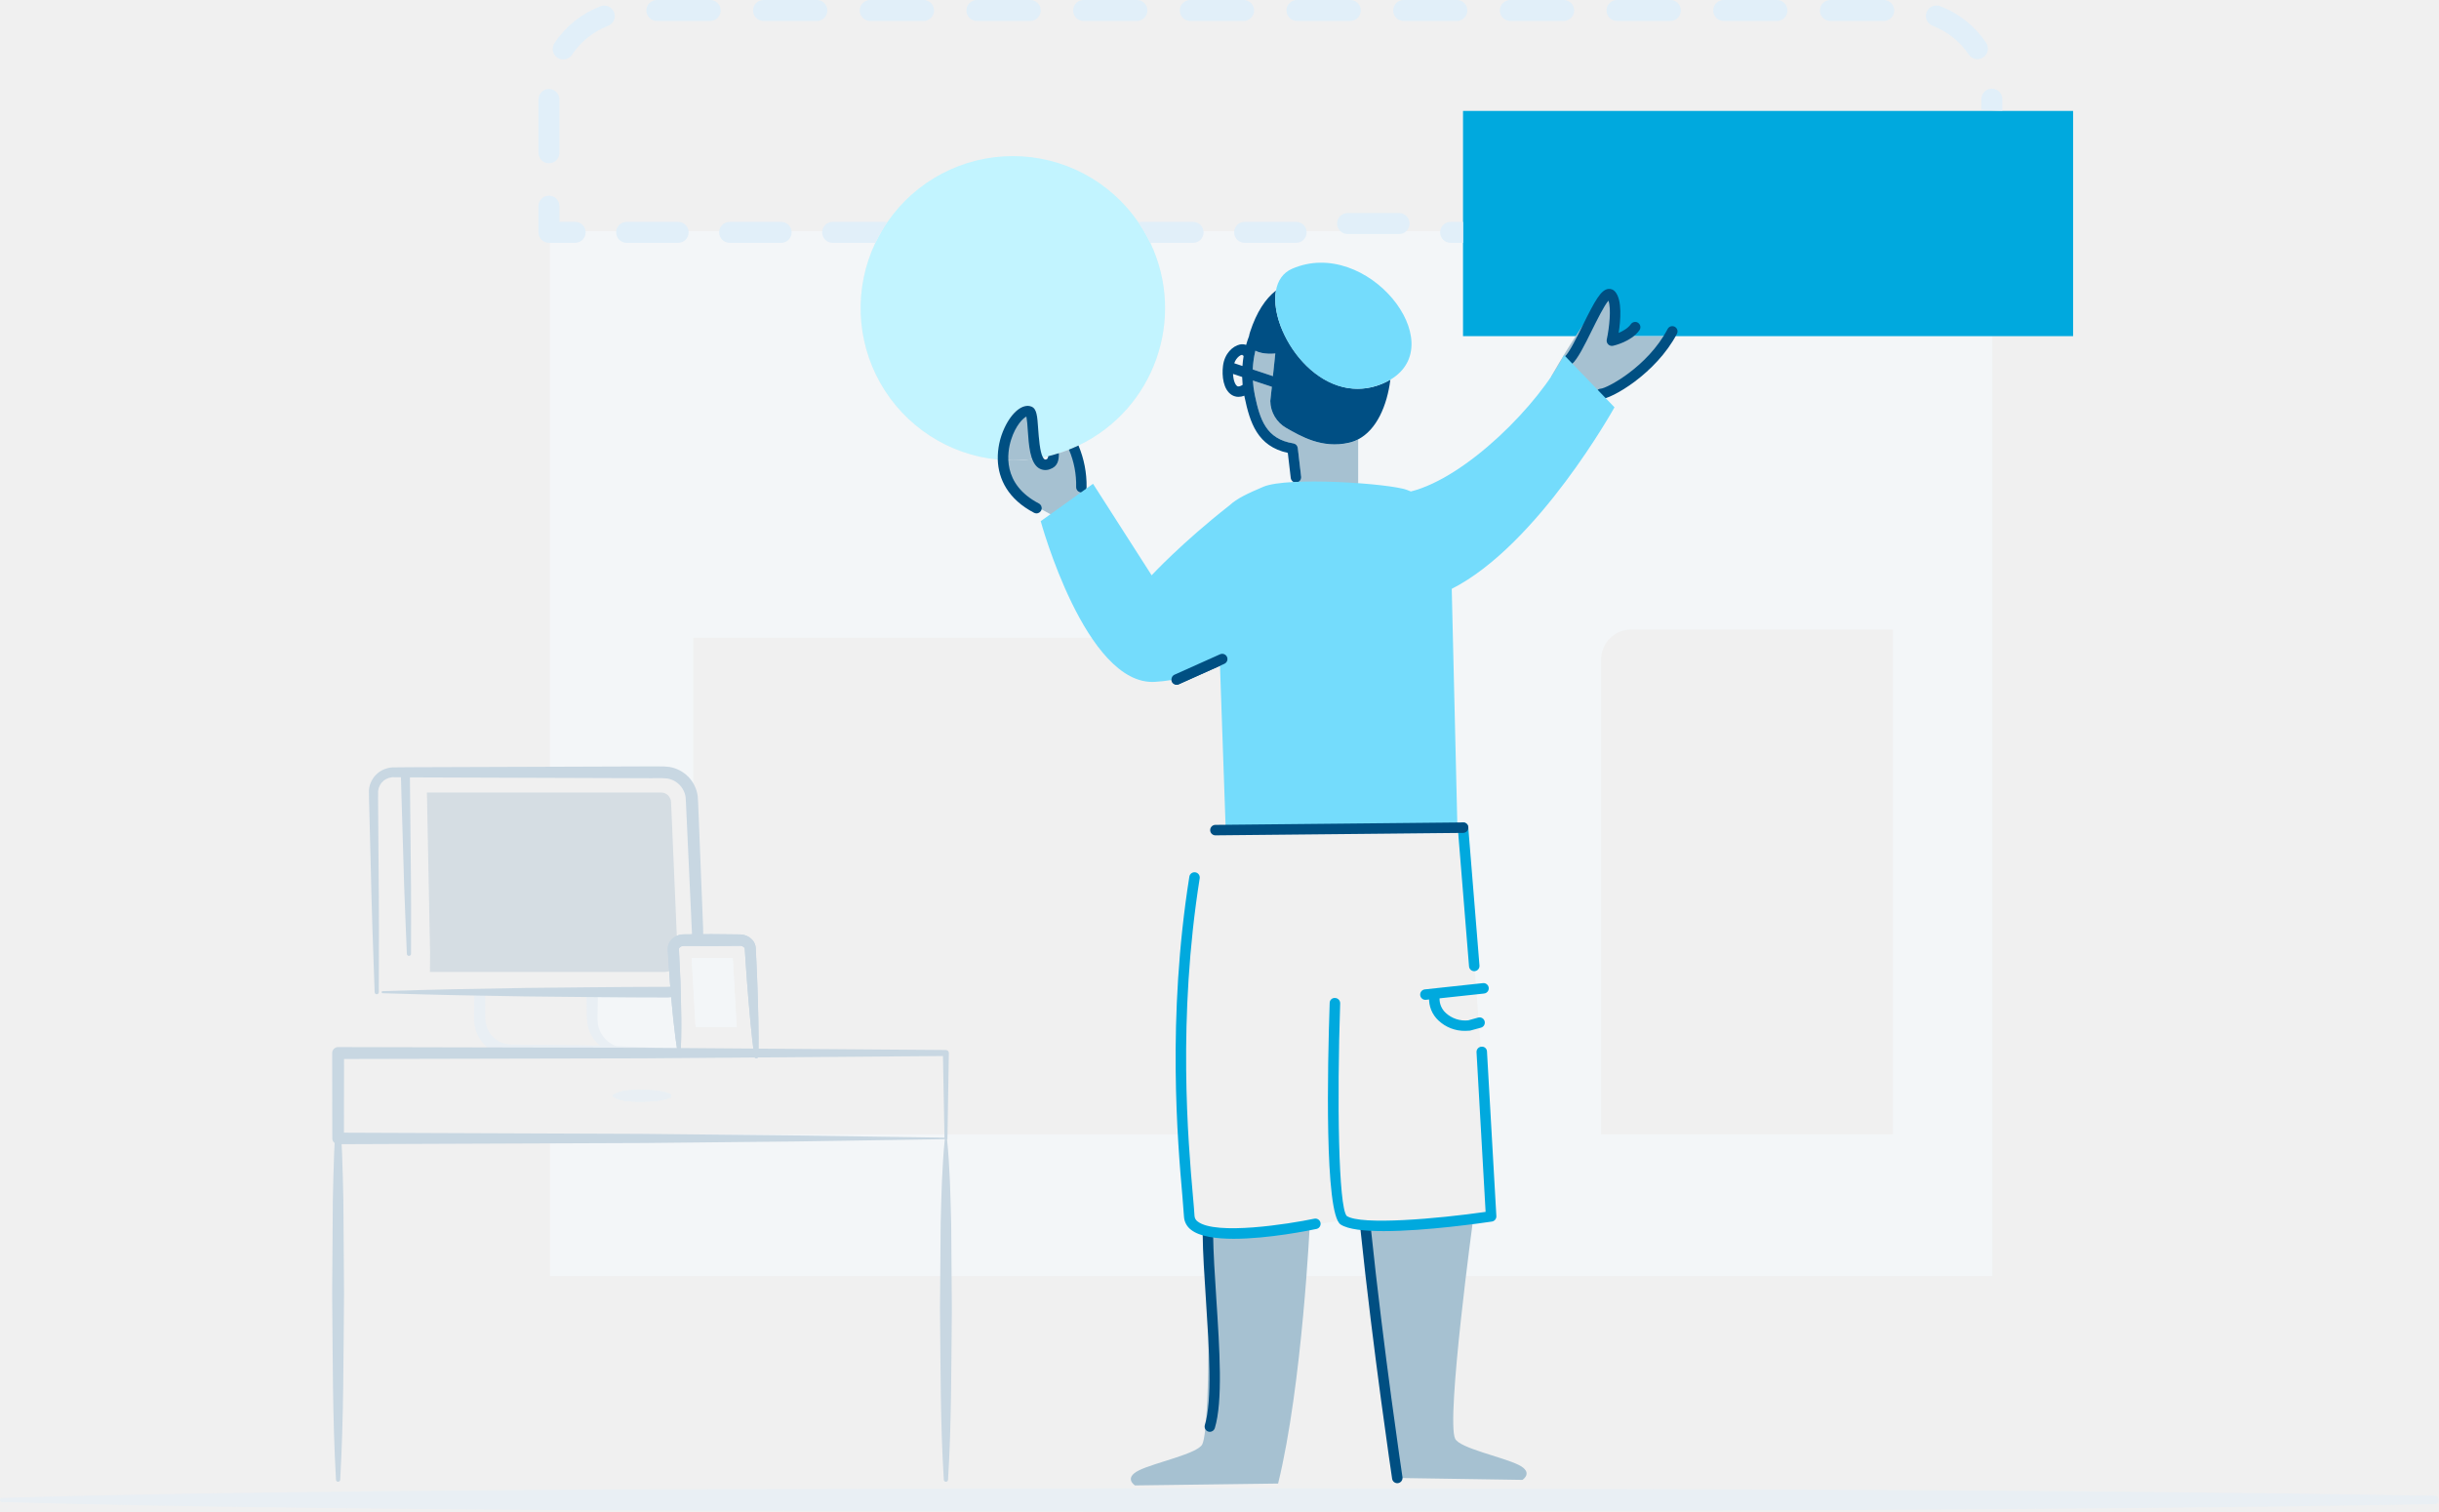
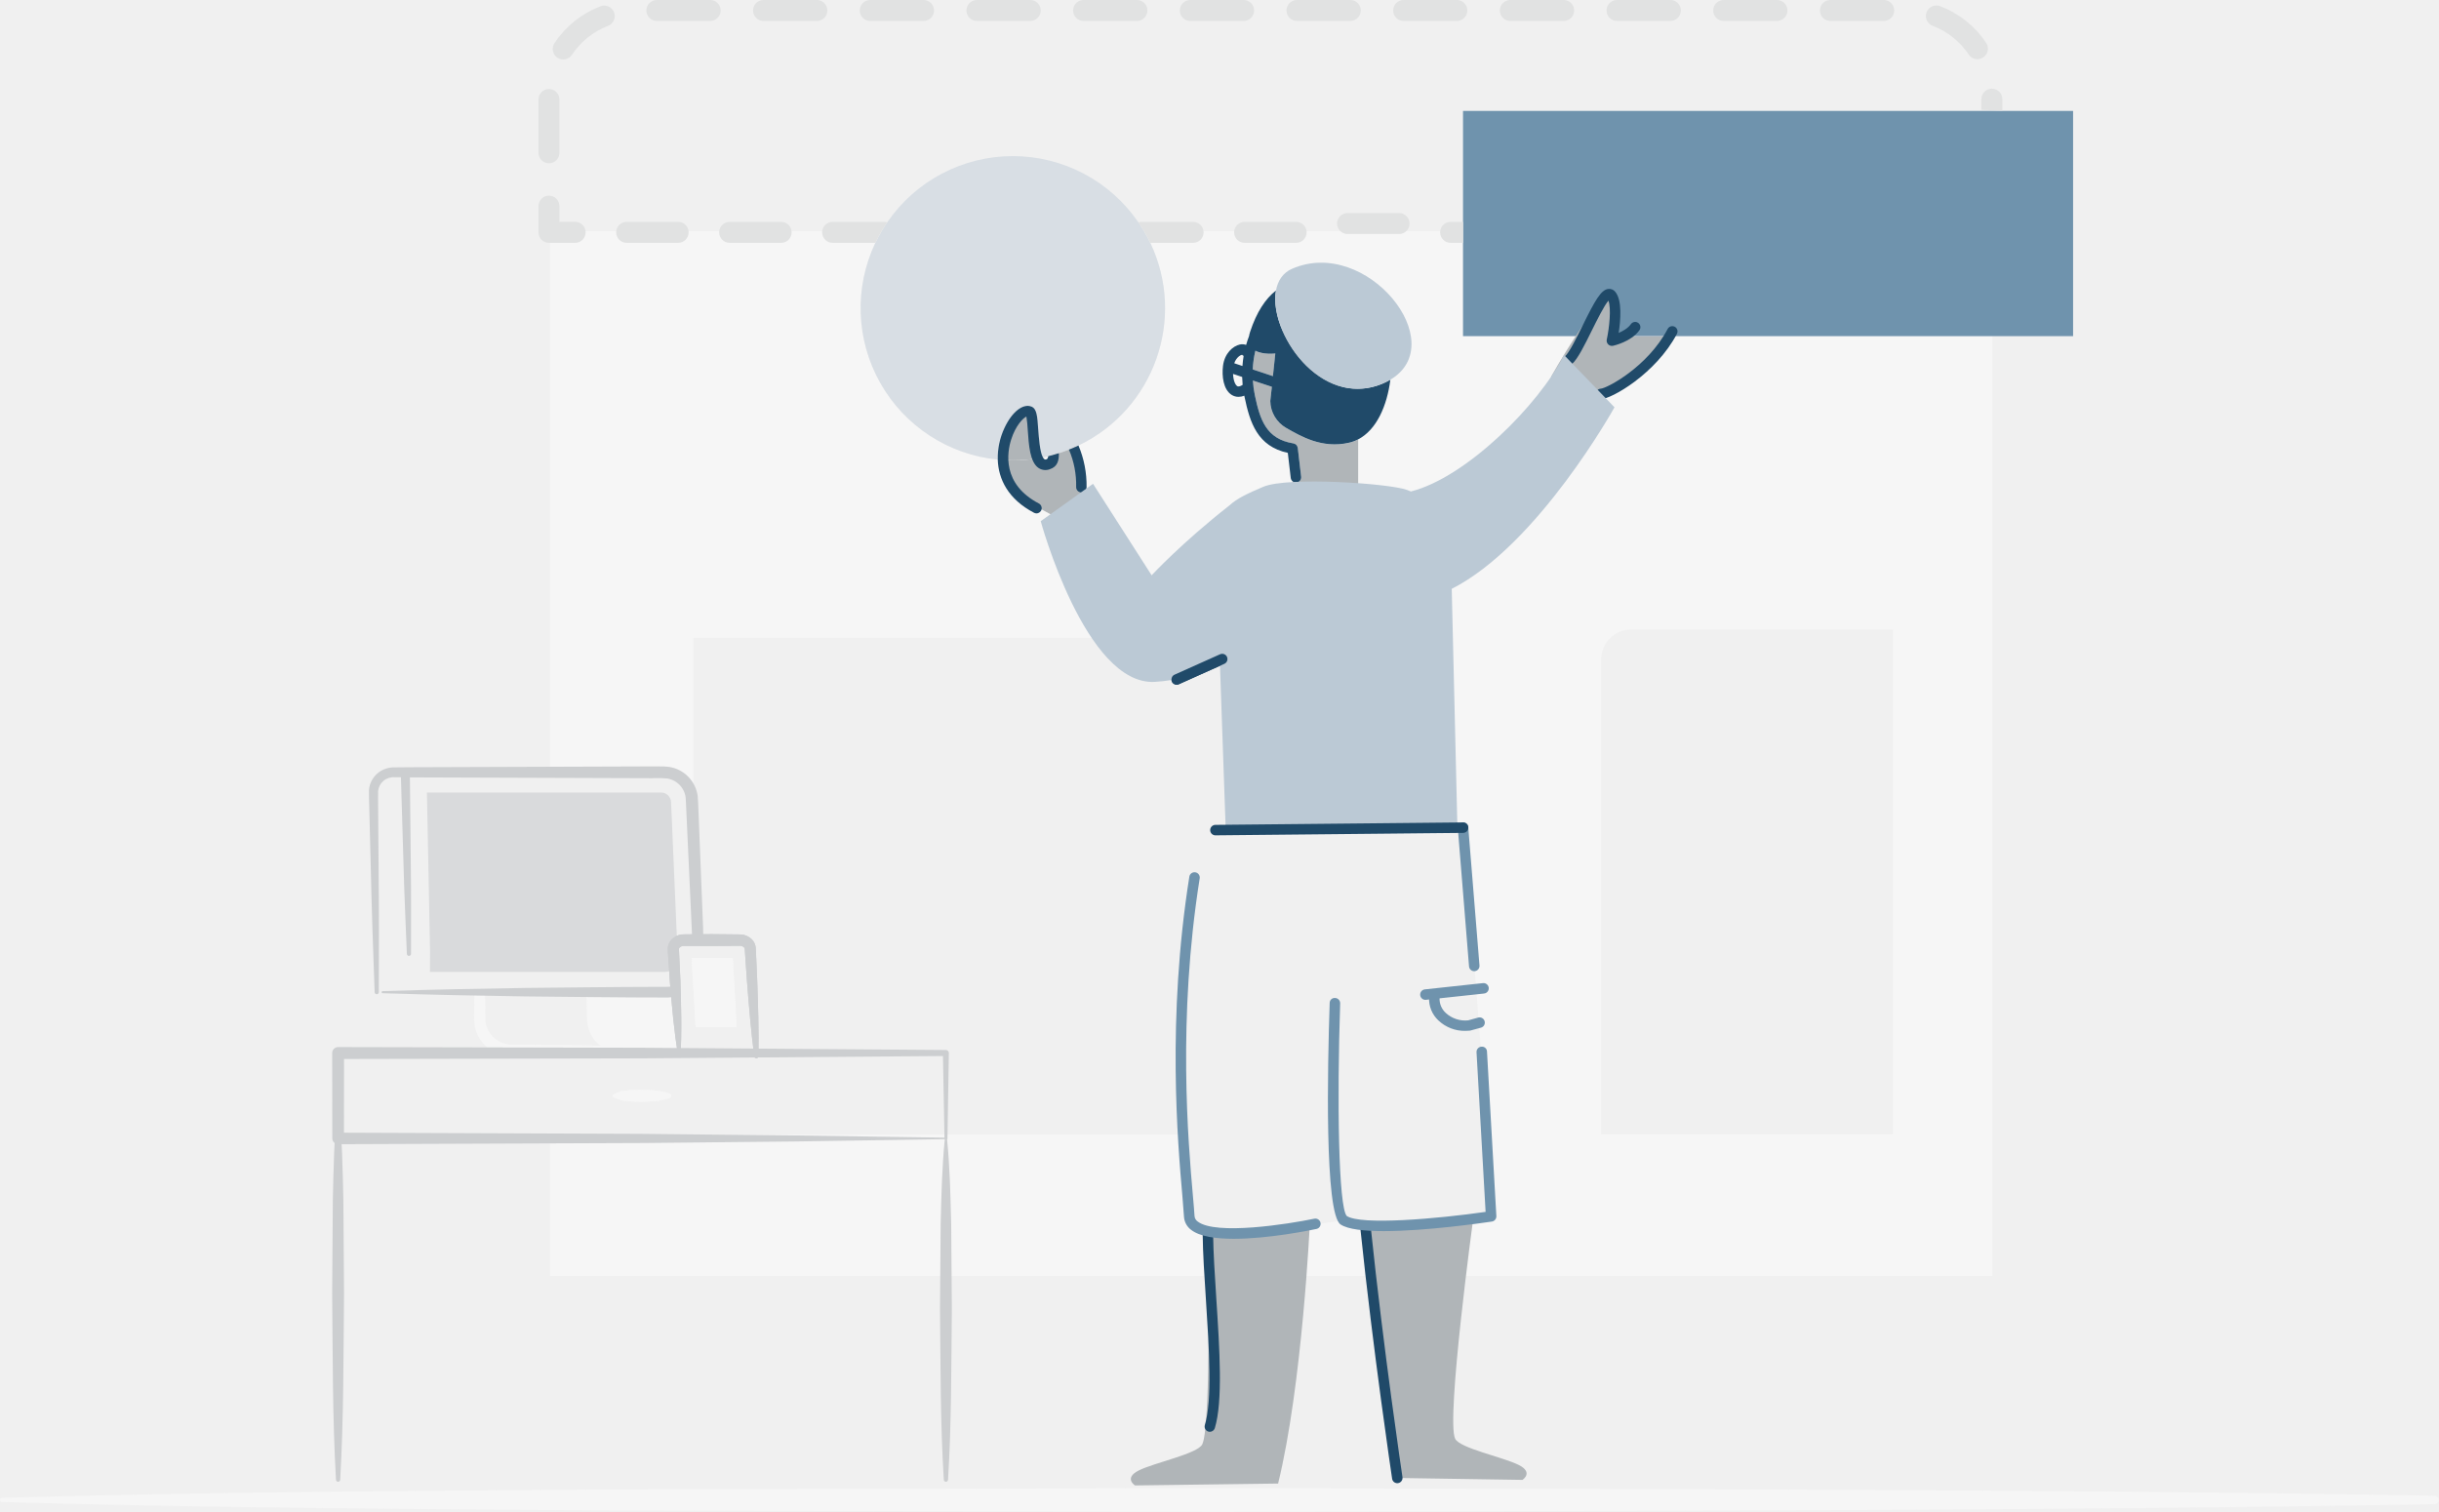
<svg xmlns="http://www.w3.org/2000/svg" viewBox="0 0 1562.02 968.34">
  <path d="M1025.39 422.63v304h186.89V403.28h-167.54a19.34 19.34 0 0 0-19.35 19.35z" fill="none" />
-   <path d="M937.22 214.55v-66.48H732.67c1.43 2.42 2.76 4.91 4 7.46a97.51 97.51 0 0 1-45.91 129.77l-1.12.53-1.7.78a103.66 103.66 0 0 1-12.4 4.49l-1.95.52c-.74.19-1.49.39-2.24.57q-1.71.41-3.44.76c-2-3.57-2.59-12.67-3-17.89-.57-8.53-.89-13.23-4.33-14.63-5.44-2.19-12.54 3.41-17.3 13.66a45.49 45.49 0 0 0-4.29 20.29 97.48 97.48 0 0 1-78.41-138.84c1.22-2.55 2.55-5 4-7.46H352.13v345.3c30.68.61 91.09-10.69 91.91 17.83v-102.7h395.1v122.07c31.53-.25 63.17 7.34 94.57 2.12a2.54 2.54 0 0 1 3 1.87c3.06 18.42 15.24 184.72 16.49 201.18 1.13 15 3.61 29.66.47 44.63a2.57 2.57 0 0 1-2.49 1.75c-11.26.59-22.59 2.08-33.86 2-10.57 0-50.89-1.13-53.77-2.15-3.56-1.26-20.91 2.91-29.77 3.48-8.49.54-42.08 2.8-50.36 3-10.37.2-21.3-.12-21.55-10.11-.14-5.61-5.37-46-4.63-51.76h-310c0 1.3-64.18-.14-95-.4v91.12H1276V214.55zm275.06 512h-186.89v-304a19.34 19.34 0 0 1 19.34-19.34h167.55z" fill="#f3f6f8" />
-   <path d="M736.65 155.53c-1.22-2.55-2.55-5-4-7.46a99.35 99.35 0 0 0-3.57-5.64 97.45 97.45 0 0 0-160.89 0c-1.26 1.84-2.45 3.74-3.59 5.67-1.43 2.42-2.76 4.91-4 7.46a97.48 97.48 0 0 0 78.42 138.82 45.49 45.49 0 0 1 4.29-20.29c4.75-10.25 11.85-15.85 17.3-13.66 3.44 1.4 3.76 6.1 4.33 14.63.36 5.22 1 14.32 3 17.89q1.73-.35 3.44-.76c.75-.18 1.49-.37 2.24-.57l1.95-.52a103.66 103.66 0 0 0 12.4-4.49l1.7-.78 1.12-.53a97.51 97.51 0 0 0 45.91-129.77z" fill="#c2f4ff" />
+   <path d="M937.22 214.55v-66.48H732.67c1.43 2.42 2.76 4.91 4 7.46a97.51 97.51 0 0 1-45.91 129.77l-1.12.53-1.7.78a103.66 103.66 0 0 1-12.4 4.49l-1.95.52c-.74.19-1.49.39-2.24.57q-1.71.41-3.44.76c-2-3.57-2.59-12.67-3-17.89-.57-8.53-.89-13.23-4.33-14.63-5.44-2.19-12.54 3.41-17.3 13.66a45.49 45.49 0 0 0-4.29 20.29 97.48 97.48 0 0 1-78.41-138.84c1.22-2.55 2.55-5 4-7.46H352.13v345.3c30.68.61 91.09-10.69 91.91 17.83v-102.7h395.1v122.07c31.53-.25 63.17 7.34 94.57 2.12a2.54 2.54 0 0 1 3 1.87c3.06 18.42 15.24 184.72 16.49 201.18 1.13 15 3.61 29.66.47 44.63a2.57 2.57 0 0 1-2.49 1.75c-11.26.59-22.59 2.08-33.86 2-10.57 0-50.89-1.13-53.77-2.15-3.56-1.26-20.91 2.91-29.77 3.48-8.49.54-42.08 2.8-50.36 3-10.37.2-21.3-.12-21.55-10.11-.14-5.61-5.37-46-4.63-51.76h-310c0 1.3-64.18-.14-95-.4v91.12H1276V214.55zm275.06 512h-186.89v-304a19.34 19.34 0 0 1 19.34-19.34h167.55z" fill="#F6F6F6" />
+   <path d="M736.65 155.53c-1.22-2.55-2.55-5-4-7.46a99.35 99.35 0 0 0-3.57-5.64 97.45 97.45 0 0 0-160.89 0c-1.26 1.84-2.45 3.74-3.59 5.67-1.43 2.42-2.76 4.91-4 7.46a97.48 97.48 0 0 0 78.42 138.82 45.49 45.49 0 0 1 4.29-20.29c4.75-10.25 11.85-15.85 17.3-13.66 3.44 1.4 3.76 6.1 4.33 14.63.36 5.22 1 14.32 3 17.89q1.73-.35 3.44-.76c.75-.18 1.49-.37 2.24-.57l1.95-.52a103.66 103.66 0 0 0 12.4-4.49l1.7-.78 1.12-.53a97.51 97.51 0 0 0 45.91-129.77z" fill="#D8DEE4" />
  <path d="M1212.02 404.03h-167.53a19.34 19.34 0 0 0-19.34 19.34v304h186.87z" fill="none" />
-   <path fill="#00a9de" d="M936.97 71.05V215.3H1327.68V71.05H936.97z" />
-   <path d="M379.27 635.72l52-.38 3.78 41.27-42.35-3.82s-16.82-3.37-13.43-37.07z" fill="#f3f6f8" />
-   <path d="M368.35 155.53h-16.79a6.71 6.71 0 0 1-6.71-6.71v-16.79a6.715 6.715 0 1 1 13.43 0v10.07h10.07a6.715 6.715 0 0 1 0 13.43zM351.57 104.59a6.71 6.71 0 0 1-6.71-6.71V63.72a6.715 6.715 0 0 1 13.43 0v34.16a6.71 6.71 0 0 1-6.72 6.71zm9.13-66.52a6.71 6.71 0 0 1-5.59-10.43 61.47 61.47 0 0 1 29.41-23.59 6.714 6.714 0 1 1 4.8 12.54 48.88 48.88 0 0 0-23 18.48 6.7 6.7 0 0 1-5.62 3zm905.71-.17a6.7 6.7 0 0 1-5.59-3 48.78 48.78 0 0 0-23.09-18.39 6.714 6.714 0 0 1 4.75-12.56 61.51 61.51 0 0 1 29.51 23.47 6.71 6.71 0 0 1-5.57 10.45zm-60-24.48h-34.16a6.715 6.715 0 0 1 0-13.43h34.16a6.715 6.715 0 0 1 0 13.43zm-68.33 0h-34.16a6.715 6.715 0 0 1 0-13.43h34.1a6.715 6.715 0 0 1 0 13.43zm-68.32 0h-34.16a6.715 6.715 0 0 1 0-13.43h34.16a6.715 6.715 0 1 1 0 13.43zm-68.33 0h-34.16a6.715 6.715 0 1 1 0-13.43h34.16a6.715 6.715 0 0 1 0 13.43zm-68.32 0h-34.16a6.715 6.715 0 0 1 0-13.43h34.07a6.715 6.715 0 0 1 0 13.43zm-68.33 0h-34.16a6.715 6.715 0 0 1 0-13.43h34.16a6.715 6.715 0 0 1 0 13.43zm-68.32 0H762.3a6.715 6.715 0 0 1 0-13.43h34.16a6.715 6.715 0 0 1 0 13.43zm-68.33 0h-34.16a6.715 6.715 0 0 1 0-13.43h34.16a6.715 6.715 0 0 1 0 13.43zm-68.32 0h-34.16a6.715 6.715 0 1 1 0-13.43h34.16a6.715 6.715 0 0 1 0 13.43zm-68.33 0h-34.16a6.715 6.715 0 0 1 0-13.43h34.16a6.715 6.715 0 1 1 0 13.43zm-68.32 0h-34.17a6.715 6.715 0 1 1 0-13.43h34.17a6.715 6.715 0 0 1 0 13.43zm-68.33 0h-34.16a6.715 6.715 0 0 1 0-13.43h34.16a6.715 6.715 0 0 1 0 13.43z" fill="#e1eff9" />
-   <path d="M838.89 783.14s-4.79 103.66-20.35 167.09l-91.65 1.2s-7.35-4.68 2.39-9.57c10.22-5.13 37.63-10.63 40.69-16.76 6-12 3.59-135.24 3.59-135.24M874.53 786.28s4.79 96.94 20.35 160.37l80.14 1.23s7.35-4.68-2.39-9.57c-10.22-5.13-37.63-10.63-40.69-16.76-6-12 11.69-142 11.69-142" fill="#a6c1d1" />
+   <path fill="#6F93AD" d="M936.97 71.05V215.3H1327.68V71.05H936.97z" />
+   <path d="M379.27 635.72l52-.38 3.78 41.27-42.35-3.82s-16.82-3.37-13.43-37.07z" fill="#F6F6F6" />
+   <path d="M368.35 155.53h-16.79a6.71 6.71 0 0 1-6.71-6.71v-16.79a6.715 6.715 0 1 1 13.43 0v10.07h10.07a6.715 6.715 0 0 1 0 13.43zM351.57 104.59a6.71 6.71 0 0 1-6.71-6.71V63.72a6.715 6.715 0 0 1 13.43 0v34.16a6.71 6.71 0 0 1-6.72 6.71zm9.13-66.52a6.71 6.71 0 0 1-5.59-10.43 61.47 61.47 0 0 1 29.41-23.59 6.714 6.714 0 1 1 4.8 12.54 48.88 48.88 0 0 0-23 18.48 6.7 6.7 0 0 1-5.62 3zm905.71-.17a6.7 6.7 0 0 1-5.59-3 48.78 48.78 0 0 0-23.09-18.39 6.714 6.714 0 0 1 4.75-12.56 61.51 61.51 0 0 1 29.51 23.47 6.71 6.71 0 0 1-5.57 10.45zm-60-24.48h-34.16a6.715 6.715 0 0 1 0-13.43h34.16a6.715 6.715 0 0 1 0 13.43zm-68.33 0h-34.16a6.715 6.715 0 0 1 0-13.43h34.1a6.715 6.715 0 0 1 0 13.43zm-68.32 0h-34.16a6.715 6.715 0 0 1 0-13.43h34.16a6.715 6.715 0 1 1 0 13.43zm-68.33 0h-34.16a6.715 6.715 0 1 1 0-13.43h34.16a6.715 6.715 0 0 1 0 13.43zm-68.32 0h-34.16a6.715 6.715 0 0 1 0-13.43h34.07a6.715 6.715 0 0 1 0 13.43zm-68.33 0h-34.16a6.715 6.715 0 0 1 0-13.43h34.16a6.715 6.715 0 0 1 0 13.43zm-68.32 0H762.3a6.715 6.715 0 0 1 0-13.43h34.16a6.715 6.715 0 0 1 0 13.43zm-68.33 0h-34.16a6.715 6.715 0 0 1 0-13.43h34.16a6.715 6.715 0 0 1 0 13.43zm-68.32 0h-34.16a6.715 6.715 0 1 1 0-13.43h34.16a6.715 6.715 0 0 1 0 13.43zm-68.33 0h-34.16a6.715 6.715 0 0 1 0-13.43h34.16a6.715 6.715 0 1 1 0 13.43zm-68.32 0h-34.17a6.715 6.715 0 1 1 0-13.43h34.17a6.715 6.715 0 0 1 0 13.43zm-68.33 0h-34.16a6.715 6.715 0 0 1 0-13.43h34.16a6.715 6.715 0 0 1 0 13.43z" fill="#E1E2E2" />
+   <path d="M838.89 783.14s-4.79 103.66-20.35 167.09l-91.65 1.2s-7.35-4.68 2.39-9.57c10.22-5.13 37.63-10.63 40.69-16.76 6-12 3.59-135.24 3.59-135.24M874.53 786.28s4.79 96.94 20.35 160.37l80.14 1.23s7.35-4.68-2.39-9.57c-10.22-5.13-37.63-10.63-40.69-16.76-6-12 11.69-142 11.69-142" fill="#B0B5B8" />
  <path d="M671.58 296.59s2.15 1.76 2.95-5.22a96.8 96.8 0 0 1-9.45 2.1c1.38 2.74 3.42 4.15 6.5 3.12z" fill="none" />
-   <path d="M671.58 296.59c-3.08 1-5.12-.39-6.51-3.12a98.07 98.07 0 0 1-16.43 1.39c-2 0-3.92-.07-5.86-.18.71 10.87 6.35 22.22 21.32 30l10.92 5.91 18.25-11.25c1.85-15.18-1.32-26.11-4.73-33a96.7 96.7 0 0 1-14 5c-.8 7.02-2.96 5.25-2.96 5.25z" fill="#a6c1d1" />
-   <path d="M665.08 293.47c-4.26-8.42-2.32-29.41-5.46-30.69-5.95-2.42-18 14.09-16.83 31.89 1.94.11 3.89.18 5.86.18a98.07 98.07 0 0 0 16.43-1.38z" fill="#a6c1d1" />
-   <path d="M912.8 640.41a3.36 3.36 0 0 1-.35-6.69l37.1-4a3.36 3.36 0 1 1 .72 6.67l-37.1 4z" fill="#00a9de" />
-   <path d="M938.49 660.28a24.39 24.39 0 0 1-17.25-6.64 18.91 18.91 0 0 1-6-14.79 3.21 3.21 0 0 1 3.55-3.15 3.35 3.35 0 0 1 3.15 3.55 12.26 12.26 0 0 0 4 9.57 18.38 18.38 0 0 0 14.33 4.73l6.47-1.8a3.355 3.355 0 0 1 1.74 6.48l-7 1.9c-1.05.1-2.02.15-2.99.15z" fill="#00a9de" />
-   <path d="M753.59 438.56a3.36 3.36 0 0 1-1.38-6.42l29-13a3.36 3.36 0 1 1 2.75 6.12l-29 13a3.32 3.32 0 0 1-1.37.3z" fill="#004f82" />
+   <path d="M671.58 296.59c-3.08 1-5.12-.39-6.51-3.12a98.07 98.07 0 0 1-16.43 1.39c-2 0-3.92-.07-5.86-.18.71 10.87 6.35 22.22 21.32 30l10.92 5.91 18.25-11.25c1.85-15.18-1.32-26.11-4.73-33a96.7 96.7 0 0 1-14 5c-.8 7.02-2.96 5.25-2.96 5.25z" fill="#B0B5B8" />
+   <path d="M665.08 293.47c-4.26-8.42-2.32-29.41-5.46-30.69-5.95-2.42-18 14.09-16.83 31.89 1.94.11 3.89.18 5.86.18a98.07 98.07 0 0 0 16.43-1.38z" fill="#B0B5B8" />
+   <path d="M912.8 640.41a3.36 3.36 0 0 1-.35-6.69l37.1-4a3.36 3.36 0 1 1 .72 6.67l-37.1 4z" fill="#6F93AD" />
+   <path d="M938.49 660.28a24.39 24.39 0 0 1-17.25-6.64 18.91 18.91 0 0 1-6-14.79 3.21 3.21 0 0 1 3.55-3.15 3.35 3.35 0 0 1 3.15 3.55 12.26 12.26 0 0 0 4 9.57 18.38 18.38 0 0 0 14.33 4.73l6.47-1.8a3.355 3.355 0 0 1 1.74 6.48l-7 1.9c-1.05.1-2.02.15-2.99.15z" fill="#6F93AD" />
+   <path d="M753.59 438.56a3.36 3.36 0 0 1-1.38-6.42l29-13a3.36 3.36 0 1 1 2.75 6.12l-29 13a3.32 3.32 0 0 1-1.37.3z" fill="#204A69" />
  <path d="M789.68 239.5c.17 4 1.34 7 2.68 7.81.92.57 2.35-.09 3.47-.81q-.24-2.52-.3-5.06zM793.47 228.25a9.56 9.56 0 0 0-3 4.43l5.24 1.75c.16-2.17.43-4.32.79-6.45a3.31 3.31 0 0 1-1-.72 4.74 4.74 0 0 0-2.03.99z" fill="none" />
-   <path d="M823.72 274.13a20.24 20.24 0 0 1-10.18-17.25l1-9.1-12.14-4a64.44 64.44 0 0 0 1.22 9.25c3.32 15.85 7.25 28.2 24.71 31a3.37 3.37 0 0 1 2.81 2.92l2.16 18.43a3.37 3.37 0 0 1-2.94 3.73h-.4a3.34 3.34 0 0 1-2.14-.78v8.46l42 2.24v-37.55a24.54 24.54 0 0 1-5.72 2.1c-17.57 4.04-31.3-4.34-40.38-9.45zM859.77 247.88l-10.75-29s-14.32-8-27.77-7.19c6.9 16.1 21.03 31.8 38.52 36.19zM804.02 224.64a62.57 62.57 0 0 0-1.69 12l12.91 4.3 1.53-14.5s-7.75.95-12.75-1.8z" fill="#a6c1d1" />
-   <path d="M885.2 245.81a40.09 40.09 0 0 1-25.43 2c-17.49-4.36-31.61-20.06-38.5-36.2-3.84-9-5.43-18.16-4.09-25.55-6.69 5.25-12.38 13.71-16.59 26.57a18.47 18.47 0 0 0-.66 2.65c-.72 1.84-1.33 3.72-1.87 5.64a7.23 7.23 0 0 0-4-.26c-4.5 1-9.8 5.64-10.81 13.69-.81 6.49.17 15.26 5.63 18.63a8.18 8.18 0 0 0 4.33 1.21 10.19 10.19 0 0 0 3.69-.74c.06.28.1.57.16.85 3.44 16.44 8.2 31.53 27.7 35.78l1.87 16a3.39 3.39 0 0 0 3.33 3h.4a3.37 3.37 0 0 0 2.94-3.73l-2.16-18.43a3.37 3.37 0 0 0-2.81-2.92c-17.45-2.8-21.38-15.15-24.71-31a64.44 64.44 0 0 1-1.22-9.25l12.14 4-1 9.1a20.24 20.24 0 0 0 10.18 17.25c9.08 5.11 22.81 13.49 40.3 9.45a24.54 24.54 0 0 0 5.72-2.1c11.87-6.1 18.57-21.52 20.71-38.28a40.64 40.64 0 0 1-5.25 2.64zm-92.84 1.5c-1.34-.83-2.51-3.81-2.68-7.81l5.85 1.95q.06 2.53.3 5.06c-1.12.71-2.55 1.37-3.47.81zm3.34-12.89l-5.24-1.75a9.56 9.56 0 0 1 3-4.43 4.74 4.74 0 0 1 2-1 3.31 3.31 0 0 0 1 .72c-.34 2.14-.6 4.3-.76 6.47zm19.52 6.5l-12.91-4.3a62.57 62.57 0 0 1 1.69-12c5 2.75 12.75 1.79 12.75 1.79z" fill="#004f84" />
-   <path d="M827.5 172.15c-5.88 2.56-9.17 7.61-10.32 13.94-4.83 26.63 28.33 76.05 68 59.72a40.64 40.64 0 0 0 5.24-2.61c39.47-23.32-15.1-91.88-62.92-71.05z" fill="#74dcfc" />
-   <path d="M275.36 622.55h150.18a8.52 8.52 0 0 0 8.52-8.89l-4.28-99.89a6.41 6.41 0 0 0-6.42-6.15H273.42l2 101.93" fill="#86a6bd" opacity=".26" />
-   <path d="M434.41 676.65c-2.76-16-4.06-32-5.43-48.07l-.8-12.05-.4-6-.1-1.51a14.89 14.89 0 0 1 0-2 8.56 8.56 0 0 1 1.94-4.75 10.8 10.8 0 0 1 8-3.8l6.15-.07 12.08-.07 12.08.12 6.15.07a10.76 10.76 0 0 1 8 3.78 8.47 8.47 0 0 1 1.92 4.72l.15 3.1.28 6 .52 12.07c.57 16.1 1.08 32.19.8 48.34a1.35 1.35 0 0 1-2.68.15c-2.1-16-3.41-32.06-4.67-48.12l-.85-12-.4-6-.2-2.93a1.39 1.39 0 0 0-.37-.76 3.69 3.69 0 0 0-2.7-1.08l-5.92.05-12.08.12-12.08-.07h-5.92a3.64 3.64 0 0 0-2.66 1.06 1.39 1.39 0 0 0-.37.73v1l.07 1.51.28 6 .57 12.06c.45 16.1 1 32.2 0 48.38a.68.68 0 0 1-1.34.08z" fill="#c8d7e2" />
-   <path fill="#f3f6f8" d="M471.79 657.89l-2.51-44.33h-26.31l2.51 44.27 26.31.06z" />
+   <path d="M823.72 274.13a20.24 20.24 0 0 1-10.18-17.25l1-9.1-12.14-4a64.44 64.44 0 0 0 1.22 9.25c3.32 15.85 7.25 28.2 24.71 31a3.37 3.37 0 0 1 2.81 2.92l2.16 18.43a3.37 3.37 0 0 1-2.94 3.73h-.4a3.34 3.34 0 0 1-2.14-.78v8.46l42 2.24v-37.55a24.54 24.54 0 0 1-5.72 2.1c-17.57 4.04-31.3-4.34-40.38-9.45zM859.77 247.88l-10.75-29s-14.32-8-27.77-7.19c6.9 16.1 21.03 31.8 38.52 36.19zM804.02 224.64a62.57 62.57 0 0 0-1.69 12l12.91 4.3 1.53-14.5s-7.75.95-12.75-1.8z" fill="#B0B5B8" />
+   <path d="M885.2 245.81a40.09 40.09 0 0 1-25.43 2c-17.49-4.36-31.61-20.06-38.5-36.2-3.84-9-5.43-18.16-4.09-25.55-6.69 5.25-12.38 13.71-16.59 26.57a18.47 18.47 0 0 0-.66 2.65c-.72 1.84-1.33 3.72-1.87 5.64a7.23 7.23 0 0 0-4-.26c-4.5 1-9.8 5.64-10.81 13.69-.81 6.49.17 15.26 5.63 18.63a8.18 8.18 0 0 0 4.33 1.21 10.19 10.19 0 0 0 3.69-.74c.06.28.1.57.16.85 3.44 16.44 8.2 31.53 27.7 35.78l1.87 16a3.39 3.39 0 0 0 3.33 3h.4a3.37 3.37 0 0 0 2.94-3.73l-2.16-18.43a3.37 3.37 0 0 0-2.81-2.92c-17.45-2.8-21.38-15.15-24.71-31a64.44 64.44 0 0 1-1.22-9.25l12.14 4-1 9.1a20.24 20.24 0 0 0 10.18 17.25c9.08 5.11 22.81 13.49 40.3 9.45a24.54 24.54 0 0 0 5.72-2.1c11.87-6.1 18.57-21.52 20.71-38.28a40.64 40.64 0 0 1-5.25 2.64zm-92.84 1.5c-1.34-.83-2.51-3.81-2.68-7.81l5.85 1.95q.06 2.53.3 5.06c-1.12.71-2.55 1.37-3.47.81zm3.34-12.89l-5.24-1.75a9.56 9.56 0 0 1 3-4.43 4.74 4.74 0 0 1 2-1 3.31 3.31 0 0 0 1 .72c-.34 2.14-.6 4.3-.76 6.47zm19.52 6.5l-12.91-4.3a62.57 62.57 0 0 1 1.69-12c5 2.75 12.75 1.79 12.75 1.79z" fill="#204A69" />
+   <path d="M827.5 172.15c-5.88 2.56-9.17 7.61-10.32 13.94-4.83 26.63 28.33 76.05 68 59.72a40.64 40.64 0 0 0 5.24-2.61c39.47-23.32-15.1-91.88-62.92-71.05z" fill="#BBC9D5" />
+   <path d="M275.36 622.55h150.18a8.52 8.52 0 0 0 8.52-8.89l-4.28-99.89a6.41 6.41 0 0 0-6.42-6.15H273.42l2 101.93" fill="#969CA1" opacity=".26" />
+   <path d="M434.41 676.65c-2.76-16-4.06-32-5.43-48.07l-.8-12.05-.4-6-.1-1.51a14.89 14.89 0 0 1 0-2 8.56 8.56 0 0 1 1.94-4.75 10.8 10.8 0 0 1 8-3.8l6.15-.07 12.08-.07 12.08.12 6.15.07a10.76 10.76 0 0 1 8 3.78 8.47 8.47 0 0 1 1.92 4.72l.15 3.1.28 6 .52 12.07c.57 16.1 1.08 32.19.8 48.34a1.35 1.35 0 0 1-2.68.15c-2.1-16-3.41-32.06-4.67-48.12l-.85-12-.4-6-.2-2.93a1.39 1.39 0 0 0-.37-.76 3.69 3.69 0 0 0-2.7-1.08l-5.92.05-12.08.12-12.08-.07h-5.92a3.64 3.64 0 0 0-2.66 1.06 1.39 1.39 0 0 0-.37.73v1l.07 1.51.28 6 .57 12.06c.45 16.1 1 32.2 0 48.38a.68.68 0 0 1-1.34.08z" fill="#CCCED0" />
+   <path fill="#F6F6F6" d="M471.79 657.89l-2.51-44.33h-26.31l2.51 44.27 26.31.06z" />
  <path fill="#fff" d="M392.72 701.82h36.26" />
-   <path d="M392.73 701.14a21.59 21.59 0 0 1 9.06-2.71 83.69 83.69 0 0 1 9.06-.42c3 .08 6 .26 9.06.51a34.08 34.08 0 0 1 9.06 2 1.44 1.44 0 0 1 0 2.68 34.08 34.08 0 0 1-9.06 2c-3 .25-6 .44-9.06.51a83.69 83.69 0 0 1-9.06-.42 21.59 21.59 0 0 1-9.06-2.71.78.78 0 0 1-.28-1.06.8.8 0 0 1 .28-.38zM424.36 671.45c-17.22-1.19-34.44-1.6-51.66-1.94l-25.83-.28-12.92-.12-6.46-.06a18 18 0 0 1-5.17-.89 16.73 16.73 0 0 1-11.49-16.09l-.16-17.54c-2.3-.12-4.6-.15-6.9-.15l-.16 17.7a24 24 0 0 0 16.34 23.3 25.54 25.54 0 0 0 7.53 1.15l6.46-.06 12.92-.12 25.83-.28c17.22-.34 34.44-.74 51.66-1.94a1.35 1.35 0 0 0 0-2.69z" fill="#e9eff4" />
-   <path d="M399.49 671.45c-8.58-1.15-15.3-7.64-16.55-15.28-.52-3.45-.09-8.55-.11-13l.17-9.79h-7.46l.17 9.79c.28 4.67-.32 8.81.82 14.38a22.45 22.45 0 0 0 8.62 12.8 20.63 20.63 0 0 0 14.34 3.78 1.38 1.38 0 0 0 1.18-1.18 1.35 1.35 0 0 0-1.18-1.5z" fill="#e9eff4" />
-   <path d="M432.02 631.39a19.45 19.45 0 0 1-5.57.7h-5.27c-28.24.05-56.47.45-84.71.69-30.47.46-60.93 1.09-91.4 2.05a.67.67 0 0 0 0 1.34c30.47 1 60.93 1.59 91.4 2.05 30.47.26 60.93.72 91.4.71h.15a3.45 3.45 0 0 0 .65-.09 27.44 27.44 0 0 0 3.36-.4z" fill="#c8d7e2" />
-   <path d="M450.29 594.24l-2.43-61.2-.61-15.3c-.15-2.7-.09-4.75-.44-8a21.85 21.85 0 0 0-18.16-18.52 36.58 36.58 0 0 0-6.11-.28 3.76 3.76 0 0 0-.72-.07l-159 .55-9.94.09a16.26 16.26 0 0 0-11.19 3.89 15.82 15.82 0 0 0-5.41 10.68c-.07 3.91.13 6.79.18 10.23l1 39.73c.59 26.49 1.48 53 2.47 79.45a1.34 1.34 0 0 0 2.68 0c.11-26.5.14-53-.15-79.49l-.29-39.74c0-3.18-.1-6.93 0-9.63a9.79 9.79 0 0 1 3.47-6.54 10 10 0 0 1 7.22-2.24h3.91l1.63 55c.48 19.37 1.43 38.74 2.16 58.1a1.34 1.34 0 0 0 2.68-.05c0-19.38.13-38.77-.16-58.14l-.56-54.84h.27l155.34.54.13-.07h2.09a54.42 54.42 0 0 1 7 .23 14.2 14.2 0 0 1 9.76 6.53 14 14 0 0 1 2 5.63c.2 1.84.24 4.9.38 7.29l.7 15.29 1.41 30.59 1.41 30.59.28 6.14a47.87 47.87 0 0 1 7.11.15z" fill="#c8d7e2" />
-   <path d="M434.41 676.65c-2.76-16-4.06-32-5.43-48.07l-.8-12.05-.4-6-.1-1.51a14.89 14.89 0 0 1 0-2 8.56 8.56 0 0 1 1.94-4.75 10.8 10.8 0 0 1 8-3.8l6.15-.07 12.08-.07 12.08.12 6.15.07a10.76 10.76 0 0 1 8 3.78 8.47 8.47 0 0 1 1.92 4.72l.15 3.1.28 6 .52 12.07c.57 16.1 1.08 32.19.8 48.34a1.35 1.35 0 0 1-2.68.15c-2.1-16-3.41-32.06-4.67-48.12l-.85-12-.4-6-.2-2.93a1.39 1.39 0 0 0-.37-.76 3.69 3.69 0 0 0-2.7-1.08l-5.92.05-12.08.12-12.08-.07h-5.92a3.64 3.64 0 0 0-2.66 1.06 1.39 1.39 0 0 0-.37.73v1l.07 1.51.28 6 .57 12.06c.45 16.1 1 32.2 0 48.38a.68.68 0 0 1-1.34.08z" fill="#c8d7e2" />
-   <path fill="#f3f6f8" d="M471.79 657.89l-2.51-44.33h-26.31l2.51 44.27 26.31.06z" />
+   <path d="M392.73 701.14a21.59 21.59 0 0 1 9.06-2.71 83.69 83.69 0 0 1 9.06-.42c3 .08 6 .26 9.06.51a34.08 34.08 0 0 1 9.06 2 1.44 1.44 0 0 1 0 2.68 34.08 34.08 0 0 1-9.06 2c-3 .25-6 .44-9.06.51a83.69 83.69 0 0 1-9.06-.42 21.59 21.59 0 0 1-9.06-2.71.78.78 0 0 1-.28-1.06.8.8 0 0 1 .28-.38zM424.36 671.45c-17.22-1.19-34.44-1.6-51.66-1.94l-25.83-.28-12.92-.12-6.46-.06a18 18 0 0 1-5.17-.89 16.73 16.73 0 0 1-11.49-16.09l-.16-17.54c-2.3-.12-4.6-.15-6.9-.15l-.16 17.7a24 24 0 0 0 16.34 23.3 25.54 25.54 0 0 0 7.53 1.15l6.46-.06 12.92-.12 25.83-.28c17.22-.34 34.44-.74 51.66-1.94a1.35 1.35 0 0 0 0-2.69z" fill="#F6F6F6" />
+   <path d="M399.49 671.45c-8.58-1.15-15.3-7.64-16.55-15.28-.52-3.45-.09-8.55-.11-13l.17-9.79h-7.46l.17 9.79c.28 4.67-.32 8.81.82 14.38a22.45 22.45 0 0 0 8.62 12.8 20.63 20.63 0 0 0 14.34 3.78 1.38 1.38 0 0 0 1.18-1.18 1.35 1.35 0 0 0-1.18-1.5z" fill="#F6F6F6" />
+   <path d="M432.02 631.39a19.45 19.45 0 0 1-5.57.7h-5.27c-28.24.05-56.47.45-84.71.69-30.47.46-60.93 1.09-91.4 2.05a.67.67 0 0 0 0 1.34c30.47 1 60.93 1.59 91.4 2.05 30.47.26 60.93.72 91.4.71h.15a3.45 3.45 0 0 0 .65-.09 27.44 27.44 0 0 0 3.36-.4z" fill="#CCCED0" />
+   <path d="M450.29 594.24l-2.43-61.2-.61-15.3c-.15-2.7-.09-4.75-.44-8a21.85 21.85 0 0 0-18.16-18.52 36.58 36.58 0 0 0-6.11-.28 3.76 3.76 0 0 0-.72-.07l-159 .55-9.94.09a16.26 16.26 0 0 0-11.19 3.89 15.82 15.82 0 0 0-5.41 10.68c-.07 3.91.13 6.79.18 10.23l1 39.73c.59 26.49 1.48 53 2.47 79.45a1.34 1.34 0 0 0 2.68 0c.11-26.5.14-53-.15-79.49l-.29-39.74c0-3.18-.1-6.93 0-9.63a9.79 9.79 0 0 1 3.47-6.54 10 10 0 0 1 7.22-2.24h3.91l1.63 55c.48 19.37 1.43 38.74 2.16 58.1a1.34 1.34 0 0 0 2.68-.05c0-19.38.13-38.77-.16-58.14l-.56-54.84h.27l155.34.54.13-.07h2.09a54.42 54.42 0 0 1 7 .23 14.2 14.2 0 0 1 9.76 6.53 14 14 0 0 1 2 5.63c.2 1.84.24 4.9.38 7.29l.7 15.29 1.41 30.59 1.41 30.59.28 6.14a47.87 47.87 0 0 1 7.11.15z" fill="#CCCED0" />
+   <path d="M434.41 676.65c-2.76-16-4.06-32-5.43-48.07l-.8-12.05-.4-6-.1-1.51a14.89 14.89 0 0 1 0-2 8.56 8.56 0 0 1 1.94-4.75 10.8 10.8 0 0 1 8-3.8l6.15-.07 12.08-.07 12.08.12 6.15.07a10.76 10.76 0 0 1 8 3.78 8.47 8.47 0 0 1 1.92 4.72l.15 3.1.28 6 .52 12.07c.57 16.1 1.08 32.19.8 48.34a1.35 1.35 0 0 1-2.68.15c-2.1-16-3.41-32.06-4.67-48.12l-.85-12-.4-6-.2-2.93a1.39 1.39 0 0 0-.37-.76 3.69 3.69 0 0 0-2.7-1.08l-5.92.05-12.08.12-12.08-.07h-5.92a3.64 3.64 0 0 0-2.66 1.06 1.39 1.39 0 0 0-.37.73v1l.07 1.51.28 6 .57 12.06c.45 16.1 1 32.2 0 48.38a.68.68 0 0 1-1.34.08z" fill="#CCCED0" />
+   <path fill="#F6F6F6" d="M471.79 657.89l-2.51-44.33h-26.31l2.51 44.27 26.31.06z" />
  <path fill="#fff" d="M392.72 701.82h36.26" />
-   <path d="M392.73 701.14a21.59 21.59 0 0 1 9.06-2.71 83.69 83.69 0 0 1 9.06-.42c3 .08 6 .26 9.06.51a34.08 34.08 0 0 1 9.06 2 1.44 1.44 0 0 1 0 2.68 34.08 34.08 0 0 1-9.06 2c-3 .25-6 .44-9.06.51a83.69 83.69 0 0 1-9.06-.42 21.59 21.59 0 0 1-9.06-2.71.78.78 0 0 1-.28-1.06.8.8 0 0 1 .28-.38zM1.31 959.39c129.84-3.7 259.68-4.48 389.52-5.4l389.52-.85c259.68.81 519.36.35 779 4.91a2.69 2.69 0 0 1 0 5.37c-259.68 4.56-519.36 4.1-779 4.91l-389.52-.85c-129.84-.92-259.68-1.7-389.52-5.4a1.34 1.34 0 0 1 0-2.68z" fill="#e9eff4" />
-   <path d="M774.83 917.1a3.36 3.36 0 0 1-3.21-4.33c4.87-16 2.75-48.59.71-80-1-15.5-2-30.14-2.1-42.83a3.36 3.36 0 0 1 3.32-3.4 3.36 3.36 0 0 1 3.36 3.32c.14 12.51 1.09 27.07 2.09 42.47 2.09 32.06 4.24 65.22-1 82.44a3.36 3.36 0 0 1-3.17 2.33zM894.87 950a3.35 3.35 0 0 1-3.31-2.86c-.12-.81-12.12-81.19-20.37-160.52a3.36 3.36 0 1 1 6.67-.7c8.24 79.19 20.21 159.42 20.33 160.22a3.36 3.36 0 0 1-2.82 3.82 3.27 3.27 0 0 1-.5.04z" fill="#004f82" />
-   <path d="M1268.93 70.38V63.5a6.715 6.715 0 0 1 13.43 0v7.38" fill="#e1eff9" />
-   <path d="M1041.27 215.38v-1.72a26.28 26.28 0 0 1-8.95 4.54s7.5-27.34-.45-29.17-38.4 52.06-38.4 52.06l11 26.43s11.83-10.63 49.88-30.13c8.64-8.13 13.71-15.59 16.29-22z" fill="#a6c1d1" />
-   <path d="M1025.14 255.67a3.36 3.36 0 0 1 0-6.71c3.78-.14 30-13.82 42.82-38.15a3.36 3.36 0 1 1 5.94 3.13c-13.37 25.33-41.88 41.73-48.76 41.73zM1004.49 234.13a3.36 3.36 0 0 1-2.22-5.87c2.76-2.45 7.26-11.57 11.23-19.61 8.05-16.3 11.8-23 16.48-23.58a4.9 4.9 0 0 1 4.44 1.78c4.62 5.4 3.46 18.48 2.22 26.39 2.84-1.22 6-3.06 7.75-5.51a3.36 3.36 0 1 1 5.47 3.89c-5.18 7.26-16.36 9.76-16.83 9.86a3.36 3.36 0 0 1-4-4c1.66-7.7 2.93-20 1.06-24.9-2.73 3.15-7.36 12.54-10.58 19-4.66 9.44-9.05 18.35-12.81 21.66a3.31 3.31 0 0 1-2.21.89z" fill="#004f82" />
+   <path d="M392.73 701.14a21.59 21.59 0 0 1 9.06-2.71 83.69 83.69 0 0 1 9.06-.42c3 .08 6 .26 9.06.51a34.08 34.08 0 0 1 9.06 2 1.44 1.44 0 0 1 0 2.68 34.08 34.08 0 0 1-9.06 2c-3 .25-6 .44-9.06.51a83.69 83.69 0 0 1-9.06-.42 21.59 21.59 0 0 1-9.06-2.71.78.78 0 0 1-.28-1.06.8.8 0 0 1 .28-.38zM1.31 959.39c129.84-3.7 259.68-4.48 389.52-5.4l389.52-.85c259.68.81 519.36.35 779 4.91a2.69 2.69 0 0 1 0 5.37c-259.68 4.56-519.36 4.1-779 4.91l-389.52-.85c-129.84-.92-259.68-1.7-389.52-5.4a1.34 1.34 0 0 1 0-2.68z" fill="#F6F6F6" />
+   <path d="M774.83 917.1a3.36 3.36 0 0 1-3.21-4.33c4.87-16 2.75-48.59.71-80-1-15.5-2-30.14-2.1-42.83a3.36 3.36 0 0 1 3.32-3.4 3.36 3.36 0 0 1 3.36 3.32c.14 12.51 1.09 27.07 2.09 42.47 2.09 32.06 4.24 65.22-1 82.44a3.36 3.36 0 0 1-3.17 2.33zM894.87 950a3.35 3.35 0 0 1-3.31-2.86c-.12-.81-12.12-81.19-20.37-160.52a3.36 3.36 0 1 1 6.67-.7c8.24 79.19 20.21 159.42 20.33 160.22a3.36 3.36 0 0 1-2.82 3.82 3.27 3.27 0 0 1-.5.04z" fill="#204A69" />
+   <path d="M1268.93 70.38V63.5a6.715 6.715 0 0 1 13.43 0v7.38" fill="#E1E2E2" />
+   <path d="M1041.27 215.38v-1.72a26.28 26.28 0 0 1-8.95 4.54s7.5-27.34-.45-29.17-38.4 52.06-38.4 52.06l11 26.43s11.83-10.63 49.88-30.13c8.64-8.13 13.71-15.59 16.29-22z" fill="#B0B5B8" />
+   <path d="M1025.14 255.67a3.36 3.36 0 0 1 0-6.71c3.78-.14 30-13.82 42.82-38.15a3.36 3.36 0 1 1 5.94 3.13c-13.37 25.33-41.88 41.73-48.76 41.73zM1004.49 234.13a3.36 3.36 0 0 1-2.22-5.87c2.76-2.45 7.26-11.57 11.23-19.61 8.05-16.3 11.8-23 16.48-23.58a4.9 4.9 0 0 1 4.44 1.78c4.62 5.4 3.46 18.48 2.22 26.39 2.84-1.22 6-3.06 7.75-5.51a3.36 3.36 0 1 1 5.47 3.89c-5.18 7.26-16.36 9.76-16.83 9.86a3.36 3.36 0 0 1-4-4c1.66-7.7 2.93-20 1.06-24.9-2.73 3.15-7.36 12.54-10.58 19-4.66 9.44-9.05 18.35-12.81 21.66a3.31 3.31 0 0 1-2.21.89z" fill="#204A69" />
  <path d="M668.92 294.18c.14.09.43.29 1.35 0 .59-.19.91-.94 1.08-2q-1.71.41-3.44.76a3.51 3.51 0 0 0 1.01 1.24zM659.61 262.78c3.14 1.27 1.2 22.27 5.46 30.69.95-.16 1.89-.34 2.83-.53-2-3.57-2.59-12.67-3-17.89-.57-8.53-.89-13.23-4.33-14.63-5.44-2.19-12.54 3.41-17.3 13.66a45.49 45.49 0 0 0-4.29 20.29c1.24.12 2.48.23 3.74.3-1.11-17.79 10.95-34.3 16.89-31.89z" fill="none" />
  <path d="M668.92 294.18c.14.09.43.29 1.35 0 .59-.19.91-.94 1.08-2q-1.71.41-3.44.76a3.51 3.51 0 0 0 1.01 1.24z" fill="none" />
  <path d="M668.92 294.18c.14.09.43.29 1.35 0 .59-.19.91-.94 1.08-2q-1.71.41-3.44.76a3.51 3.51 0 0 0 1.01 1.24zM671.35 292.18l2.24-.57c-.75.2-1.49.39-2.24.57zM690.75 285.3l-1.12.53z" fill="none" />
-   <path d="M434.32 142.11h-33a6.715 6.715 0 1 0 0 13.43h33a6.715 6.715 0 1 0 0-13.43zM500.28 142.11h-33a6.715 6.715 0 1 0 0 13.43h33a6.715 6.715 0 1 0 0-13.43zM830.1 142.11h-33a6.715 6.715 0 1 0 0 13.43h33a6.715 6.715 0 1 0 0-13.43zM929.02 142.11a6.715 6.715 0 1 0 0 13.43h8v-13.43zM896.02 136.46h-33a6.715 6.715 0 0 0 0 13.43h33a6.715 6.715 0 0 0 0-13.43zM566.24 142.11h-33a6.715 6.715 0 0 0 0 13.43h27.37a97.31 97.31 0 0 1 7.57-13.14 6.72 6.72 0 0 0-1.94-.29zM764.13 142.11h-33a6.71 6.71 0 0 0-2.05.32 97.32 97.32 0 0 1 7.55 13.11h27.48a6.715 6.715 0 1 0 0-13.43z" fill="#e1eff9" />
+   <path d="M434.32 142.11h-33a6.715 6.715 0 1 0 0 13.43h33a6.715 6.715 0 1 0 0-13.43zM500.28 142.11h-33a6.715 6.715 0 1 0 0 13.43h33a6.715 6.715 0 1 0 0-13.43zM830.1 142.11h-33a6.715 6.715 0 1 0 0 13.43h33a6.715 6.715 0 1 0 0-13.43zM929.02 142.11a6.715 6.715 0 1 0 0 13.43h8v-13.43zM896.02 136.46h-33a6.715 6.715 0 0 0 0 13.43h33a6.715 6.715 0 0 0 0-13.43zM566.24 142.11h-33a6.715 6.715 0 0 0 0 13.43h27.37a97.31 97.31 0 0 1 7.57-13.14 6.72 6.72 0 0 0-1.94-.29zM764.13 142.11h-33a6.71 6.71 0 0 0-2.05.32 97.32 97.32 0 0 1 7.55 13.11h27.48a6.715 6.715 0 1 0 0-13.43z" fill="#E1E2E2" />
  <path d="M668.92 294.18c.14.09.43.29 1.35 0 .59-.19.91-.94 1.08-2q-1.71.41-3.44.76a3.51 3.51 0 0 0 1.01 1.24z" fill="none" />
-   <path d="M673.59 291.61l-2.24.57c-.16 1-.49 1.78-1.08 2-.92.31-1.21.1-1.35 0a3.51 3.51 0 0 1-1-1.23c-2-3.57-2.59-12.67-3-17.89-.57-8.53-.89-13.23-4.33-14.63-5.44-2.19-12.54 3.41-17.3 13.66a45.49 45.49 0 0 0-4.29 20.29c.39 12.48 6.62 25.37 23.26 34.07a3.4 3.4 0 0 0 1.55.38 3.36 3.36 0 0 0 1.55-6.33c-23.86-12.47-20.37-32.83-17.76-41 2.86-9 7.67-13.76 9.75-14.69a83.07 83.07 0 0 1 .87 8.7c.65 9.63 1.39 20.54 6.92 24.25a7.94 7.94 0 0 0 7.21.78c4.91-1.64 5.87-5.42 5.78-10.24-.57.2-1.57.5-2.65.8l-1 .28z" fill="#004f82" />
-   <path d="M674.53 291.37l1-.28-1.95.52zM688.54 286.34l-.61.27c-1.23.56-2.56 1.13-3.32 1.39a57.89 57.89 0 0 1 4.6 24 3.36 3.36 0 0 0 3.31 3.4 3.36 3.36 0 0 0 3.36-3.31 66.28 66.28 0 0 0-5.19-26.75l-1.12.53z" fill="#004f82" />
-   <path d="M689.63 285.83l-1.7.78.61-.27z" fill="#004f82" />
-   <path d="M790.14 793.46c-11.43 0-21.7-1.43-27.18-5.63a11.37 11.37 0 0 1-4.7-8.56c-.17-3-.55-7.36-1-12.93-3-34.13-10-114 4.45-204.92a3.36 3.36 0 0 1 6.64 1c-14.33 90.06-7.37 169.4-4.39 203.28.5 5.66.89 10.09 1.06 13.15a4.69 4.69 0 0 0 2.09 3.6c11.59 8.87 57.88 1.65 74.75-1.89a3.36 3.36 0 0 1 1.38 6.57c-4.37.95-30.92 6.33-53.1 6.33zM886.22 788.54c-12.44 0-22.94-1.1-27.65-4.25-10.39-6.93-8.37-101.49-7-141.83a3.18 3.18 0 0 1 3.47-3.25 3.37 3.37 0 0 1 3.25 3.47c-2.09 62.26-1.09 130.21 4.2 136.16 9.2 6.1 58.16 1.8 88.94-2.62l-5.81-102.27a3.36 3.36 0 0 1 3.16-3.54 3.19 3.19 0 0 1 3.54 3.16l6 105.34a3.36 3.36 0 0 1-2.85 3.51c-5.76.86-42.12 6.12-69.25 6.12zM944.16 622.06a3.35 3.35 0 0 1-3.34-3.09l-7.19-88.58a3.356 3.356 0 1 1 6.69-.54l7.19 88.58a3.36 3.36 0 0 1-3.08 3.61z" fill="#00a9de" />
-   <path d="M1033.97 260.88l-32.31-33.51c-15.78 31.57-62.67 78.58-98.1 87.42-.81-.32-1.63-.64-2.49-1-11.37-4.19-76.46-8.61-92-2-10 4.25-16.9 7.49-21.52 11.79-30.74 24.06-50 44.9-50 44.9l-37.53-58.6-33.51 23.94s28.72 105.32 73 102.93a107.17 107.17 0 0 0 41.78-11.27l3.7 105.84 148.35-2.55-3.6-151.61c55.28-28.02 104.23-116.28 104.23-116.28z" fill="#74dcfc" />
-   <path d="M778.22 535.05a3.36 3.36 0 0 1 0-6.71l158.76-1.57a3.23 3.23 0 0 1 3.39 3.32 3.36 3.36 0 0 1-3.32 3.39l-158.76 1.57zM753.59 438.56a3.36 3.36 0 0 1-1.38-6.42l29-13a3.36 3.36 0 1 1 2.75 6.12l-29 13a3.32 3.32 0 0 1-1.37.3z" fill="#004f82" />
-   <path d="M606.77 729.64h-.48l-96.46 1.48-97.41 1-195.87.76a3.72 3.72 0 0 1-3.73-3.7l-.07-54.71a3.79 3.79 0 0 1 3.78-3.8l194.63.42 194.63 1.45a1.9 1.9 0 0 1 1.89 1.92zm-1.9-.95v-.47l-1-53.76 1.93 1.93-194.63 1.49-194.63.42 3.8-3.8-.07 54.71-3.73-3.73 193.41.76 97.22 1z" fill="#c8d7e2" />
+   <path d="M673.59 291.61l-2.24.57c-.16 1-.49 1.78-1.08 2-.92.31-1.21.1-1.35 0a3.51 3.51 0 0 1-1-1.23c-2-3.57-2.59-12.67-3-17.89-.57-8.53-.89-13.23-4.33-14.63-5.44-2.19-12.54 3.41-17.3 13.66a45.49 45.49 0 0 0-4.29 20.29c.39 12.48 6.62 25.37 23.26 34.07a3.4 3.4 0 0 0 1.55.38 3.36 3.36 0 0 0 1.55-6.33c-23.86-12.47-20.37-32.83-17.76-41 2.86-9 7.67-13.76 9.75-14.69a83.07 83.07 0 0 1 .87 8.7c.65 9.63 1.39 20.54 6.92 24.25a7.94 7.94 0 0 0 7.21.78c4.91-1.64 5.87-5.42 5.78-10.24-.57.2-1.57.5-2.65.8l-1 .28z" fill="#204A69" />
+   <path d="M674.53 291.37l1-.28-1.95.52zM688.54 286.34l-.61.27c-1.23.56-2.56 1.13-3.32 1.39a57.89 57.89 0 0 1 4.6 24 3.36 3.36 0 0 0 3.31 3.4 3.36 3.36 0 0 0 3.36-3.31 66.28 66.28 0 0 0-5.19-26.75l-1.12.53z" fill="#204A69" />
+   <path d="M689.63 285.83l-1.7.78.61-.27z" fill="#204A69" />
+   <path d="M790.14 793.46c-11.43 0-21.7-1.43-27.18-5.63a11.37 11.37 0 0 1-4.7-8.56c-.17-3-.55-7.36-1-12.93-3-34.13-10-114 4.45-204.92a3.36 3.36 0 0 1 6.64 1c-14.33 90.06-7.37 169.4-4.39 203.28.5 5.66.89 10.09 1.06 13.15a4.69 4.69 0 0 0 2.09 3.6c11.59 8.87 57.88 1.65 74.75-1.89a3.36 3.36 0 0 1 1.38 6.57c-4.37.95-30.92 6.33-53.1 6.33zM886.22 788.54c-12.44 0-22.94-1.1-27.65-4.25-10.39-6.93-8.37-101.49-7-141.83a3.18 3.18 0 0 1 3.47-3.25 3.37 3.37 0 0 1 3.25 3.47c-2.09 62.26-1.09 130.21 4.2 136.16 9.2 6.1 58.16 1.8 88.94-2.62l-5.81-102.27a3.36 3.36 0 0 1 3.16-3.54 3.19 3.19 0 0 1 3.54 3.16l6 105.34a3.36 3.36 0 0 1-2.85 3.51c-5.76.86-42.12 6.12-69.25 6.12zM944.16 622.06a3.35 3.35 0 0 1-3.34-3.09l-7.19-88.58a3.356 3.356 0 1 1 6.69-.54l7.19 88.58a3.36 3.36 0 0 1-3.08 3.61z" fill="#6F93AD" />
+   <path d="M1033.97 260.88l-32.31-33.51c-15.78 31.57-62.67 78.58-98.1 87.42-.81-.32-1.63-.64-2.49-1-11.37-4.19-76.46-8.61-92-2-10 4.25-16.9 7.49-21.52 11.79-30.74 24.06-50 44.9-50 44.9l-37.53-58.6-33.51 23.94s28.72 105.32 73 102.93a107.17 107.17 0 0 0 41.78-11.27l3.7 105.84 148.35-2.55-3.6-151.61c55.28-28.02 104.23-116.28 104.23-116.28z" fill="#BBC9D5" />
+   <path d="M778.22 535.05a3.36 3.36 0 0 1 0-6.71l158.76-1.57a3.23 3.23 0 0 1 3.39 3.32 3.36 3.36 0 0 1-3.32 3.39l-158.76 1.57zM753.59 438.56a3.36 3.36 0 0 1-1.38-6.42l29-13a3.36 3.36 0 1 1 2.75 6.12l-29 13a3.32 3.32 0 0 1-1.37.3z" fill="#204A69" />
+   <path d="M606.77 729.64h-.48l-96.46 1.48-97.41 1-195.87.76a3.72 3.72 0 0 1-3.73-3.7l-.07-54.71a3.79 3.79 0 0 1 3.78-3.8l194.63.42 194.63 1.45a1.9 1.9 0 0 1 1.89 1.92zm-1.9-.95v-.47l-1-53.76 1.93 1.93-194.63 1.49-194.63.42 3.8-3.8-.07 54.71-3.73-3.73 193.41.76 97.22 1z" fill="#CCCED0" />
  <path fill="#fff" d="M216.54 709.01v238.84" />
-   <path d="M217.21 709.01c1.85 19.9 2.24 39.81 2.7 59.71l.42 59.71c-.4 39.8-.17 79.61-2.46 119.42a1.35 1.35 0 0 1-2.69 0c-2.28-39.8-2.05-79.61-2.45-119.42l.42-59.71c.46-19.9.85-39.8 2.7-59.71a.67.67 0 0 1 1.34 0z" fill="#c8d7e2" />
+   <path d="M217.21 709.01c1.85 19.9 2.24 39.81 2.7 59.71l.42 59.71c-.4 39.8-.17 79.61-2.46 119.42a1.35 1.35 0 0 1-2.69 0c-2.28-39.8-2.05-79.61-2.45-119.42l.42-59.71c.46-19.9.85-39.8 2.7-59.71a.67.67 0 0 1 1.34 0z" fill="#CCCED0" />
  <path fill="#fff" d="M605.81 729.17v218.68" />
-   <path d="M606.48 729.17c1.85 18.22 2.24 36.45 2.7 54.67l.42 54.67c-.4 36.45-.17 72.89-2.45 109.34a1.35 1.35 0 0 1-2.69 0c-2.28-36.45-2.05-72.89-2.46-109.34l.43-54.67c.46-18.22.85-36.45 2.7-54.67a.67.67 0 0 1 1.34 0z" fill="#c8d7e2" />
+   <path d="M606.48 729.17c1.85 18.22 2.24 36.45 2.7 54.67l.42 54.67c-.4 36.45-.17 72.89-2.45 109.34a1.35 1.35 0 0 1-2.69 0c-2.28-36.45-2.05-72.89-2.46-109.34l.43-54.67c.46-18.22.85-36.45 2.7-54.67a.67.67 0 0 1 1.34 0z" fill="#CCCED0" />
</svg>
